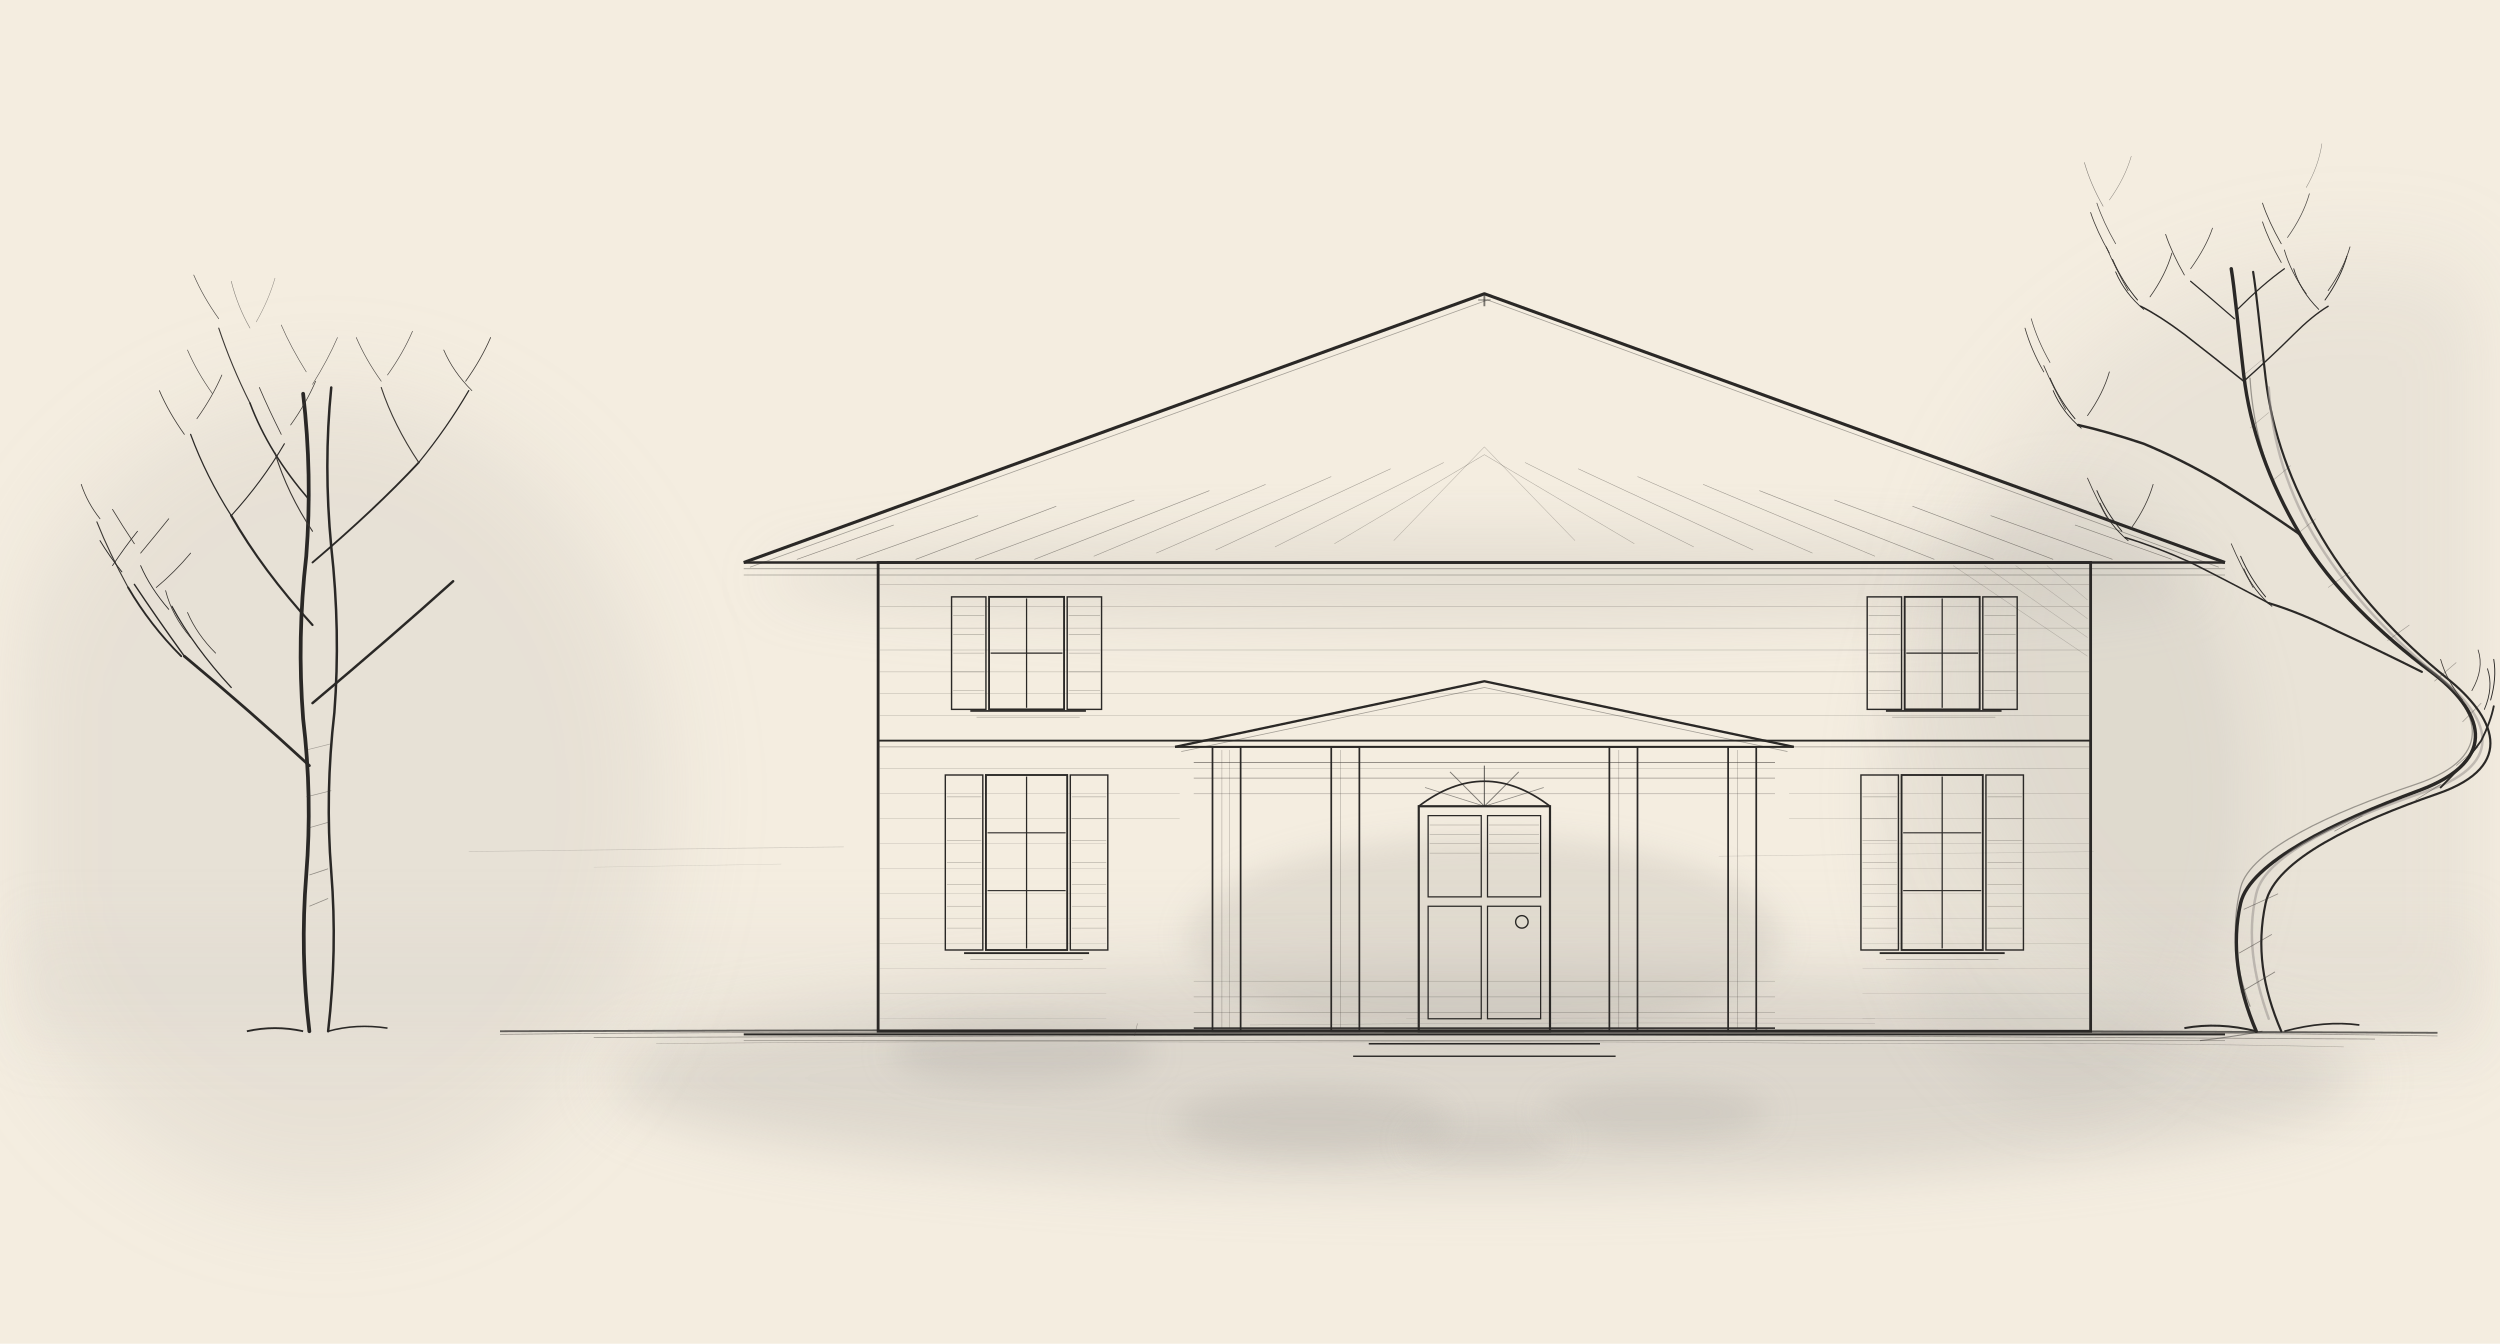
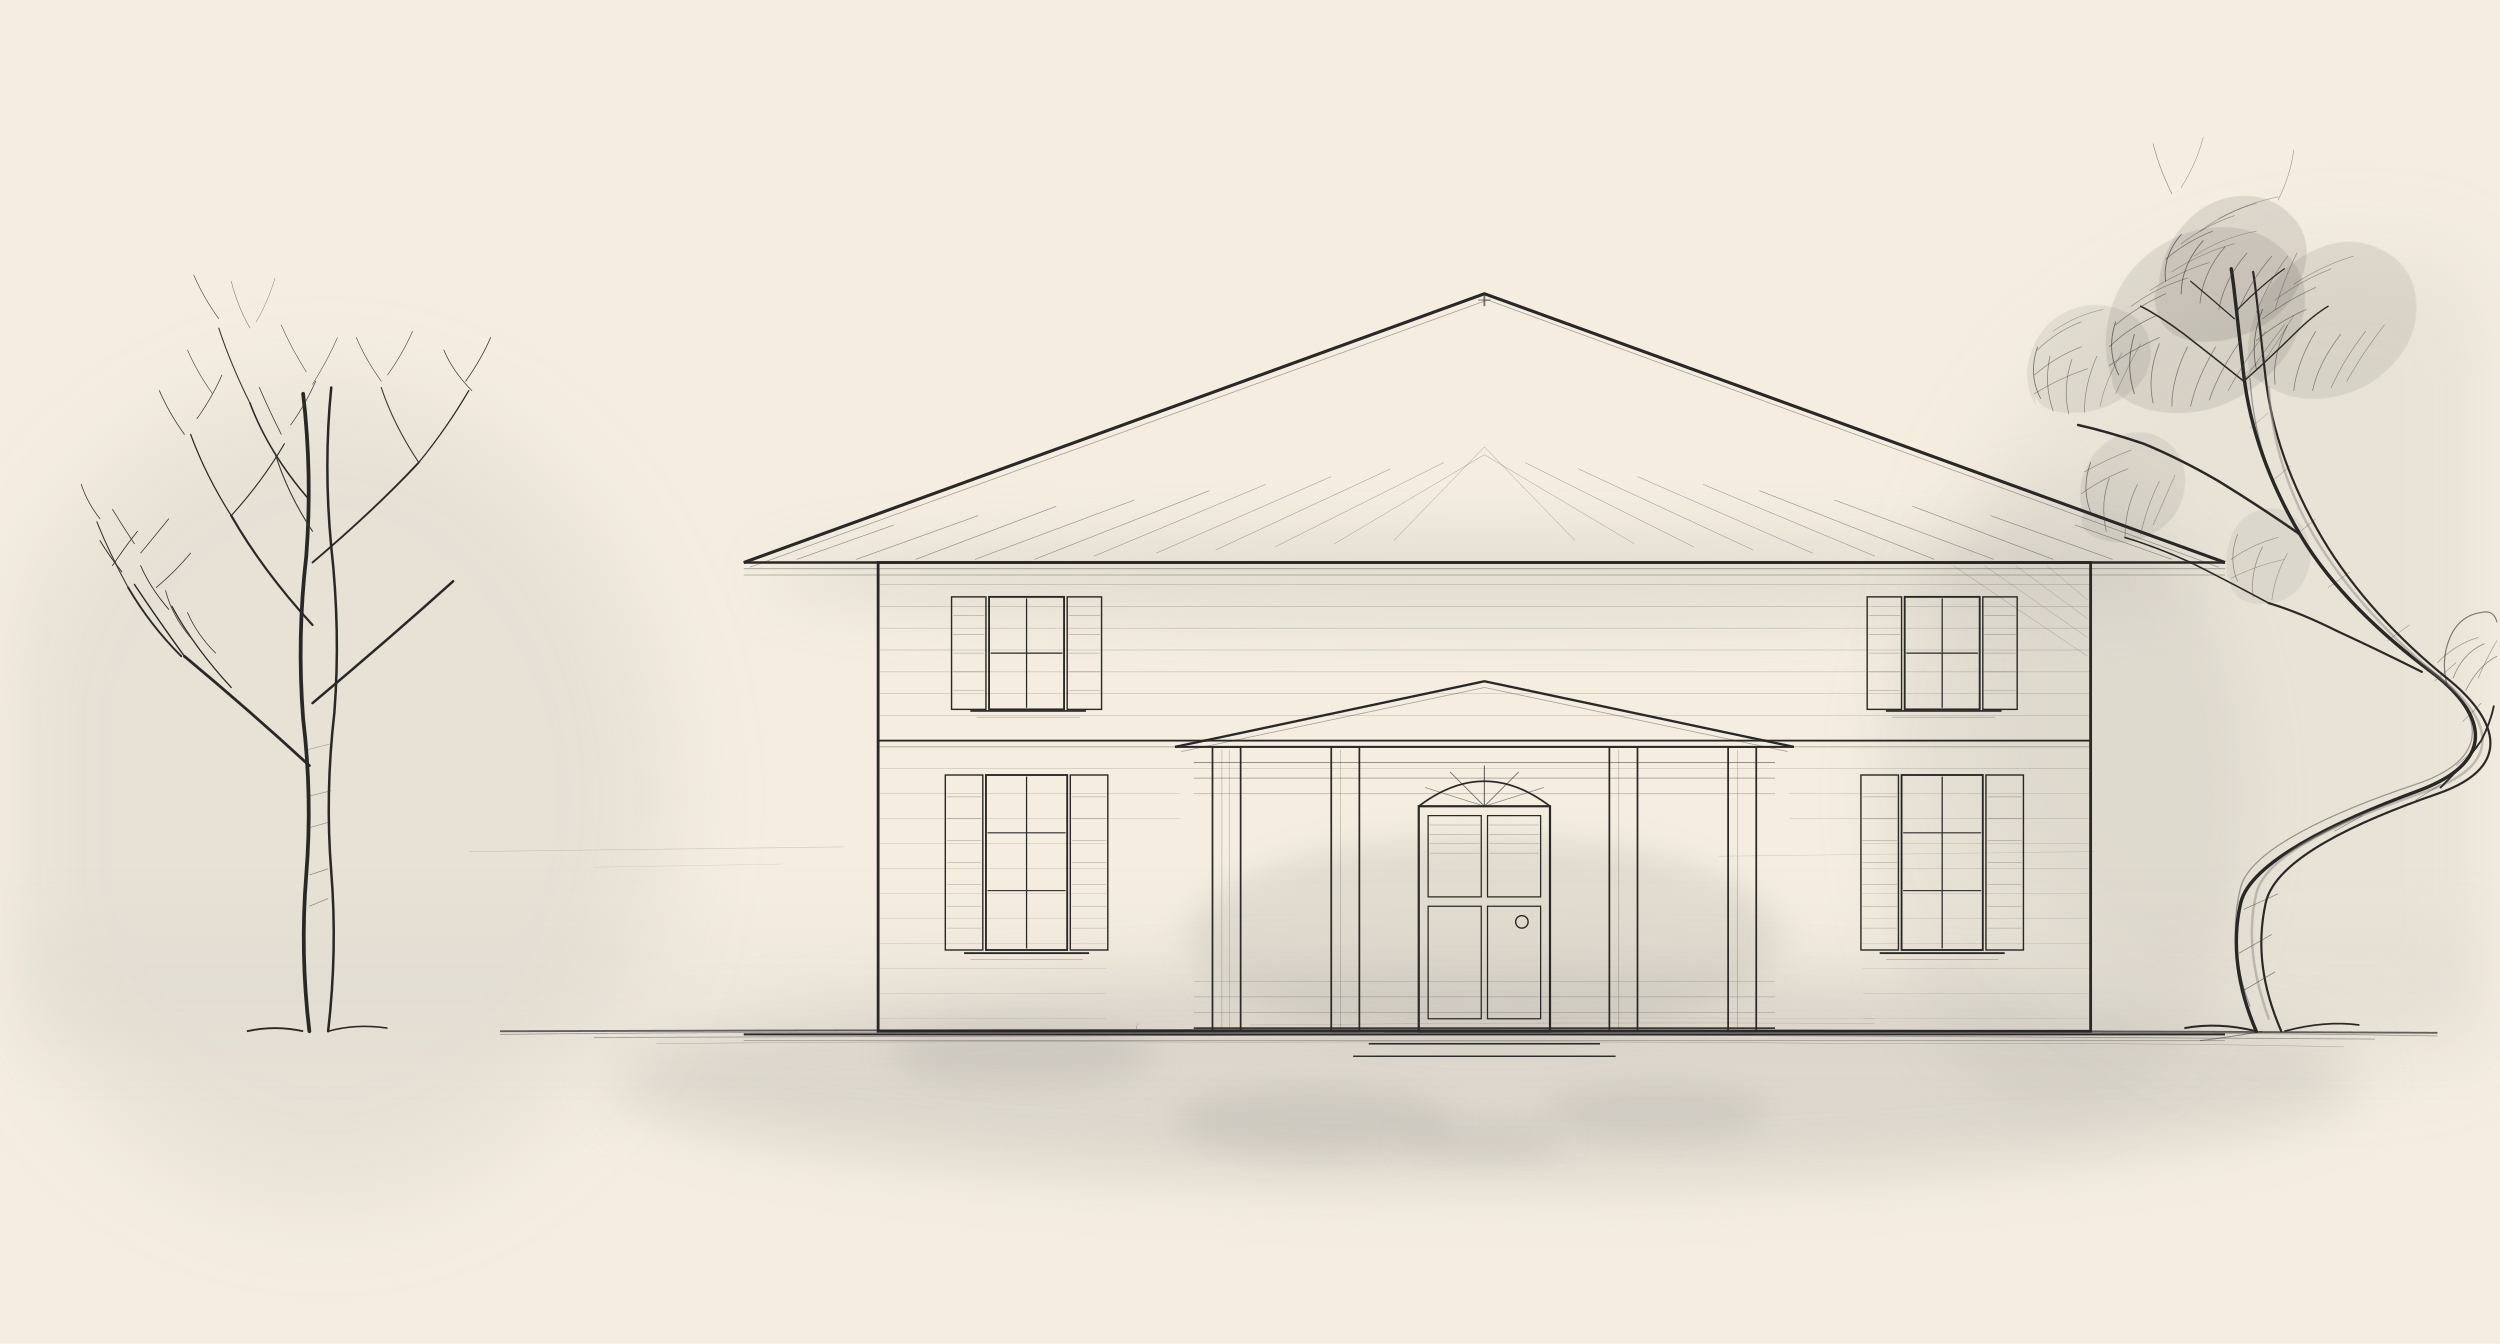
<svg xmlns="http://www.w3.org/2000/svg" viewBox="0 0 1600 860" preserveAspectRatio="xMidYMid slice">
  <defs>
    <filter id="w10" x="-40%" y="-40%" width="180%" height="180%">
      <feGaussianBlur stdDeviation="10" />
    </filter>
    <filter id="w18" x="-50%" y="-50%" width="200%" height="200%">
      <feGaussianBlur stdDeviation="18" />
    </filter>
    <filter id="w30" x="-60%" y="-60%" width="220%" height="220%">
      <feGaussianBlur stdDeviation="30" />
    </filter>
  </defs>
  <rect width="1600" height="860" fill="#F4EDE0" />
  <ellipse cx="950" cy="690" rx="560" ry="68" fill="#B8B4AE" opacity="0.38" filter="url(#w18)" />
  <ellipse cx="840" cy="718" rx="88" ry="22" fill="#ACA8A2" opacity="0.30" filter="url(#w10)" />
  <ellipse cx="1060" cy="712" rx="72" ry="18" fill="#ACA8A2" opacity="0.26" filter="url(#w10)" />
  <ellipse cx="950" cy="730" rx="50" ry="14" fill="#A8A4A0" opacity="0.22" filter="url(#w10)" />
  <ellipse cx="950" cy="370" rx="460" ry="30" fill="#ACA8A2" opacity="0.22" filter="url(#w18)" />
  <ellipse cx="1320" cy="510" rx="120" ry="200" fill="#A8A4A0" opacity="0.16" filter="url(#w18)" />
  <ellipse cx="950" cy="600" rx="190" ry="65" fill="#9A9690" opacity="0.20" filter="url(#w10)" />
  <ellipse cx="208" cy="510" rx="220" ry="260" fill="#AEAAA6" opacity="0.18" filter="url(#w30)" />
  <ellipse cx="1505" cy="420" rx="260" ry="255" fill="#AEAAA6" opacity="0.16" filter="url(#w30)" />
  <ellipse cx="654" cy="674" rx="84" ry="20" fill="#A8A4A0" opacity="0.28" filter="url(#w10)" />
  <rect x="0" y="590" width="1600" height="80" fill="#C4C0BA" opacity="0.10" filter="url(#w18)" />
  <line x1="300" y1="545" x2="540" y2="542" stroke="#8A8680" stroke-width="0.4" opacity="0.35" />
  <line x1="1100" y1="548" x2="1340" y2="545" stroke="#8A8680" stroke-width="0.4" opacity="0.30" />
  <line x1="380" y1="555" x2="500" y2="553" stroke="#8A8680" stroke-width="0.3" opacity="0.28" />
  <path d="M320,660 Q950,658 1560,661" stroke="#2A2826" stroke-width="1.2" fill="none" opacity="0.7" />
  <path d="M380,664 Q700,663 950,662 Q1200,663 1520,665" stroke="#3A3632" stroke-width="0.5" fill="none" opacity="0.45" />
  <path d="M476,360 L950,188 L1424,360" stroke="#2A2826" stroke-width="2.0" fill="none" stroke-linejoin="round" />
  <path d="M480,363 L952,192 L1420,363" stroke="#2A2826" stroke-width="0.5" fill="none" stroke-linejoin="round" opacity="0.4" />
  <line x1="476" y1="360" x2="1424" y2="360" stroke="#2A2826" stroke-width="1.6" />
  <line x1="476" y1="364" x2="1424" y2="364" stroke="#2A2826" stroke-width="0.5" opacity="0.45" />
  <line x1="476" y1="368" x2="1424" y2="368" stroke="#3A3632" stroke-width="0.4" opacity="0.50" />
  <line x1="510" y1="358" x2="572" y2="336" stroke="#3A3632" stroke-width="0.4" opacity="0.55" />
  <line x1="548" y1="358" x2="626" y2="330" stroke="#3A3632" stroke-width="0.4" opacity="0.55" />
  <line x1="586" y1="358" x2="676" y2="324" stroke="#3A3632" stroke-width="0.4" opacity="0.55" />
  <line x1="624" y1="358" x2="726" y2="320" stroke="#3A3632" stroke-width="0.4" opacity="0.50" />
  <line x1="662" y1="358" x2="774" y2="314" stroke="#3A3632" stroke-width="0.4" opacity="0.50" />
  <line x1="700" y1="356" x2="810" y2="310" stroke="#3A3632" stroke-width="0.35" opacity="0.48" />
  <line x1="740" y1="354" x2="852" y2="305" stroke="#3A3632" stroke-width="0.35" opacity="0.45" />
  <line x1="778" y1="352" x2="890" y2="300" stroke="#3A3632" stroke-width="0.35" opacity="0.45" />
  <line x1="816" y1="350" x2="924" y2="296" stroke="#3A3632" stroke-width="0.35" opacity="0.40" />
  <line x1="854" y1="348" x2="950" y2="291" stroke="#3A3632" stroke-width="0.3" opacity="0.40" />
  <line x1="892" y1="346" x2="950" y2="286" stroke="#3A3632" stroke-width="0.3" opacity="0.35" />
  <line x1="1390" y1="358" x2="1328" y2="336" stroke="#3A3632" stroke-width="0.4" opacity="0.55" />
  <line x1="1352" y1="358" x2="1274" y2="330" stroke="#3A3632" stroke-width="0.4" opacity="0.55" />
  <line x1="1314" y1="358" x2="1224" y2="324" stroke="#3A3632" stroke-width="0.4" opacity="0.55" />
  <line x1="1276" y1="358" x2="1174" y2="320" stroke="#3A3632" stroke-width="0.4" opacity="0.50" />
  <line x1="1238" y1="358" x2="1126" y2="314" stroke="#3A3632" stroke-width="0.4" opacity="0.50" />
  <line x1="1200" y1="356" x2="1090" y2="310" stroke="#3A3632" stroke-width="0.35" opacity="0.48" />
  <line x1="1160" y1="354" x2="1048" y2="305" stroke="#3A3632" stroke-width="0.35" opacity="0.45" />
  <line x1="1122" y1="352" x2="1010" y2="300" stroke="#3A3632" stroke-width="0.35" opacity="0.45" />
  <line x1="1084" y1="350" x2="976" y2="296" stroke="#3A3632" stroke-width="0.35" opacity="0.40" />
  <line x1="1046" y1="348" x2="950" y2="291" stroke="#3A3632" stroke-width="0.3" opacity="0.40" />
  <line x1="1008" y1="346" x2="950" y2="286" stroke="#3A3632" stroke-width="0.3" opacity="0.35" />
  <line x1="950" y1="188" x2="950" y2="196" stroke="#2A2826" stroke-width="1.2" opacity="0.6" />
  <line x1="946" y1="192" x2="954" y2="192" stroke="#2A2826" stroke-width="0.8" opacity="0.5" />
  <rect x="562" y="360" width="776" height="300" stroke="#2A2826" stroke-width="1.8" fill="none" />
  <path d="M562,360 L562,660" stroke="#2A2826" stroke-width="0.5" opacity="0.4" />
  <path d="M1338,360 L1338,660" stroke="#2A2826" stroke-width="0.5" opacity="0.4" />
  <line x1="563" y1="374" x2="1337" y2="374" stroke="#4A4642" stroke-width="0.3" opacity="0.40" />
  <line x1="563" y1="388" x2="1337" y2="388" stroke="#4A4642" stroke-width="0.3" opacity="0.40" />
  <line x1="563" y1="402" x2="1337" y2="402" stroke="#4A4642" stroke-width="0.3" opacity="0.38" />
  <line x1="563" y1="416" x2="1337" y2="416" stroke="#4A4642" stroke-width="0.3" opacity="0.38" />
  <line x1="563" y1="430" x2="1337" y2="430" stroke="#4A4642" stroke-width="0.3" opacity="0.38" />
  <line x1="563" y1="444" x2="1337" y2="444" stroke="#4A4642" stroke-width="0.3" opacity="0.35" />
  <line x1="563" y1="458" x2="1337" y2="458" stroke="#4A4642" stroke-width="0.3" opacity="0.35" />
  <line x1="562" y1="474" x2="1338" y2="474" stroke="#2A2826" stroke-width="1.2" />
  <line x1="562" y1="478" x2="1338" y2="478" stroke="#3A3632" stroke-width="0.5" opacity="0.45" />
  <line x1="563" y1="492" x2="1337" y2="492" stroke="#4A4642" stroke-width="0.3" opacity="0.35" />
  <line x1="563" y1="508" x2="755" y2="508" stroke="#4A4642" stroke-width="0.3" opacity="0.32" />
  <line x1="1145" y1="508" x2="1337" y2="508" stroke="#4A4642" stroke-width="0.3" opacity="0.32" />
  <line x1="563" y1="524" x2="755" y2="524" stroke="#4A4642" stroke-width="0.3" opacity="0.30" />
  <line x1="1145" y1="524" x2="1337" y2="524" stroke="#4A4642" stroke-width="0.3" opacity="0.30" />
  <line x1="563" y1="540" x2="708" y2="540" stroke="#4A4642" stroke-width="0.3" opacity="0.28" />
  <line x1="1192" y1="540" x2="1337" y2="540" stroke="#4A4642" stroke-width="0.3" opacity="0.28" />
  <line x1="563" y1="556" x2="708" y2="556" stroke="#4A4642" stroke-width="0.3" opacity="0.28" />
  <line x1="1192" y1="556" x2="1337" y2="556" stroke="#4A4642" stroke-width="0.3" opacity="0.28" />
  <line x1="563" y1="572" x2="708" y2="572" stroke="#4A4642" stroke-width="0.3" opacity="0.26" />
  <line x1="1192" y1="572" x2="1337" y2="572" stroke="#4A4642" stroke-width="0.3" opacity="0.26" />
  <line x1="563" y1="588" x2="708" y2="588" stroke="#4A4642" stroke-width="0.3" opacity="0.25" />
  <line x1="1192" y1="588" x2="1337" y2="588" stroke="#4A4642" stroke-width="0.3" opacity="0.25" />
  <line x1="563" y1="604" x2="708" y2="604" stroke="#4A4642" stroke-width="0.3" opacity="0.24" />
  <line x1="1192" y1="604" x2="1337" y2="604" stroke="#4A4642" stroke-width="0.3" opacity="0.24" />
  <line x1="563" y1="620" x2="708" y2="620" stroke="#4A4642" stroke-width="0.3" opacity="0.22" />
  <line x1="1192" y1="620" x2="1337" y2="620" stroke="#4A4642" stroke-width="0.3" opacity="0.22" />
  <line x1="563" y1="636" x2="708" y2="636" stroke="#4A4642" stroke-width="0.3" opacity="0.20" />
  <line x1="1192" y1="636" x2="1337" y2="636" stroke="#4A4642" stroke-width="0.3" opacity="0.20" />
  <line x1="563" y1="652" x2="708" y2="652" stroke="#4A4642" stroke-width="0.3" opacity="0.18" />
  <line x1="1192" y1="652" x2="1337" y2="652" stroke="#4A4642" stroke-width="0.3" opacity="0.18" />
  <line x1="1250" y1="362" x2="1336" y2="420" stroke="#4A4642" stroke-width="0.35" opacity="0.30" />
  <line x1="1270" y1="362" x2="1336" y2="408" stroke="#4A4642" stroke-width="0.35" opacity="0.28" />
  <line x1="1290" y1="362" x2="1336" y2="396" stroke="#4A4642" stroke-width="0.35" opacity="0.28" />
  <line x1="1310" y1="362" x2="1336" y2="384" stroke="#4A4642" stroke-width="0.35" opacity="0.25" />
  <rect x="633" y="382" width="48" height="72" stroke="#2A2826" stroke-width="1.2" fill="none" />
  <line x1="657" y1="383" x2="657" y2="453" stroke="#2A2826" stroke-width="0.8" />
  <line x1="634" y1="418" x2="680" y2="418" stroke="#2A2826" stroke-width="0.8" />
  <line x1="621" y1="455" x2="695" y2="455" stroke="#2A2826" stroke-width="1.1" />
  <line x1="625" y1="459" x2="691" y2="459" stroke="#3A3632" stroke-width="0.4" opacity="0.40" />
  <rect x="609" y="382" width="22" height="72" stroke="#2A2826" stroke-width="0.9" fill="none" />
  <line x1="610" y1="394" x2="630" y2="394" stroke="#3A3632" stroke-width="0.35" opacity="0.45" />
  <line x1="610" y1="406" x2="630" y2="406" stroke="#3A3632" stroke-width="0.35" opacity="0.45" />
  <line x1="610" y1="418" x2="630" y2="418" stroke="#3A3632" stroke-width="0.35" opacity="0.40" />
  <line x1="610" y1="430" x2="630" y2="430" stroke="#3A3632" stroke-width="0.35" opacity="0.40" />
  <line x1="610" y1="442" x2="630" y2="442" stroke="#3A3632" stroke-width="0.35" opacity="0.38" />
  <rect x="683" y="382" width="22" height="72" stroke="#2A2826" stroke-width="0.9" fill="none" />
  <line x1="684" y1="394" x2="704" y2="394" stroke="#3A3632" stroke-width="0.35" opacity="0.45" />
  <line x1="684" y1="406" x2="704" y2="406" stroke="#3A3632" stroke-width="0.35" opacity="0.45" />
  <line x1="684" y1="418" x2="704" y2="418" stroke="#3A3632" stroke-width="0.35" opacity="0.40" />
  <line x1="684" y1="430" x2="704" y2="430" stroke="#3A3632" stroke-width="0.35" opacity="0.40" />
  <line x1="684" y1="442" x2="704" y2="442" stroke="#3A3632" stroke-width="0.35" opacity="0.38" />
  <rect x="1219" y="382" width="48" height="72" stroke="#2A2826" stroke-width="1.2" fill="none" />
  <line x1="1243" y1="383" x2="1243" y2="453" stroke="#2A2826" stroke-width="0.8" />
  <line x1="1220" y1="418" x2="1266" y2="418" stroke="#2A2826" stroke-width="0.8" />
  <line x1="1207" y1="455" x2="1281" y2="455" stroke="#2A2826" stroke-width="1.1" />
  <line x1="1211" y1="459" x2="1277" y2="459" stroke="#3A3632" stroke-width="0.4" opacity="0.40" />
  <rect x="1195" y="382" width="22" height="72" stroke="#2A2826" stroke-width="0.9" fill="none" />
  <line x1="1196" y1="394" x2="1216" y2="394" stroke="#3A3632" stroke-width="0.35" opacity="0.45" />
  <line x1="1196" y1="406" x2="1216" y2="406" stroke="#3A3632" stroke-width="0.35" opacity="0.45" />
  <line x1="1196" y1="418" x2="1216" y2="418" stroke="#3A3632" stroke-width="0.35" opacity="0.40" />
  <line x1="1196" y1="430" x2="1216" y2="430" stroke="#3A3632" stroke-width="0.35" opacity="0.40" />
  <line x1="1196" y1="442" x2="1216" y2="442" stroke="#3A3632" stroke-width="0.35" opacity="0.38" />
  <rect x="1269" y="382" width="22" height="72" stroke="#2A2826" stroke-width="0.9" fill="none" />
  <line x1="1270" y1="394" x2="1290" y2="394" stroke="#3A3632" stroke-width="0.35" opacity="0.45" />
  <line x1="1270" y1="406" x2="1290" y2="406" stroke="#3A3632" stroke-width="0.35" opacity="0.45" />
  <line x1="1270" y1="418" x2="1290" y2="418" stroke="#3A3632" stroke-width="0.35" opacity="0.40" />
  <line x1="1270" y1="430" x2="1290" y2="430" stroke="#3A3632" stroke-width="0.35" opacity="0.40" />
  <line x1="1270" y1="442" x2="1290" y2="442" stroke="#3A3632" stroke-width="0.35" opacity="0.38" />
  <rect x="631" y="496" width="52" height="112" stroke="#2A2826" stroke-width="1.2" fill="none" />
  <line x1="657" y1="497" x2="657" y2="607" stroke="#2A2826" stroke-width="0.8" />
  <line x1="632" y1="533" x2="682" y2="533" stroke="#2A2826" stroke-width="0.7" />
  <line x1="632" y1="570" x2="682" y2="570" stroke="#2A2826" stroke-width="0.7" />
  <line x1="617" y1="610" x2="697" y2="610" stroke="#2A2826" stroke-width="1.2" />
  <line x1="621" y1="614" x2="693" y2="614" stroke="#3A3632" stroke-width="0.4" opacity="0.40" />
  <rect x="605" y="496" width="24" height="112" stroke="#2A2826" stroke-width="0.9" fill="none" />
  <line x1="606" y1="510" x2="628" y2="510" stroke="#3A3632" stroke-width="0.35" opacity="0.45" />
  <line x1="606" y1="524" x2="628" y2="524" stroke="#3A3632" stroke-width="0.35" opacity="0.45" />
  <line x1="606" y1="538" x2="628" y2="538" stroke="#3A3632" stroke-width="0.35" opacity="0.40" />
  <line x1="606" y1="552" x2="628" y2="552" stroke="#3A3632" stroke-width="0.35" opacity="0.40" />
  <line x1="606" y1="566" x2="628" y2="566" stroke="#3A3632" stroke-width="0.35" opacity="0.38" />
  <line x1="606" y1="580" x2="628" y2="580" stroke="#3A3632" stroke-width="0.35" opacity="0.36" />
  <line x1="606" y1="594" x2="628" y2="594" stroke="#3A3632" stroke-width="0.35" opacity="0.34" />
  <rect x="685" y="496" width="24" height="112" stroke="#2A2826" stroke-width="0.9" fill="none" />
  <line x1="686" y1="510" x2="708" y2="510" stroke="#3A3632" stroke-width="0.35" opacity="0.45" />
  <line x1="686" y1="524" x2="708" y2="524" stroke="#3A3632" stroke-width="0.35" opacity="0.45" />
  <line x1="686" y1="538" x2="708" y2="538" stroke="#3A3632" stroke-width="0.35" opacity="0.40" />
  <line x1="686" y1="552" x2="708" y2="552" stroke="#3A3632" stroke-width="0.35" opacity="0.40" />
  <line x1="686" y1="566" x2="708" y2="566" stroke="#3A3632" stroke-width="0.35" opacity="0.38" />
  <line x1="686" y1="580" x2="708" y2="580" stroke="#3A3632" stroke-width="0.35" opacity="0.36" />
  <line x1="686" y1="594" x2="708" y2="594" stroke="#3A3632" stroke-width="0.35" opacity="0.34" />
  <rect x="1217" y="496" width="52" height="112" stroke="#2A2826" stroke-width="1.2" fill="none" />
  <line x1="1243" y1="497" x2="1243" y2="607" stroke="#2A2826" stroke-width="0.8" />
  <line x1="1218" y1="533" x2="1268" y2="533" stroke="#2A2826" stroke-width="0.7" />
  <line x1="1218" y1="570" x2="1268" y2="570" stroke="#2A2826" stroke-width="0.7" />
  <line x1="1203" y1="610" x2="1283" y2="610" stroke="#2A2826" stroke-width="1.2" />
  <line x1="1207" y1="614" x2="1279" y2="614" stroke="#3A3632" stroke-width="0.4" opacity="0.40" />
  <rect x="1191" y="496" width="24" height="112" stroke="#2A2826" stroke-width="0.9" fill="none" />
  <line x1="1192" y1="510" x2="1214" y2="510" stroke="#3A3632" stroke-width="0.35" opacity="0.45" />
  <line x1="1192" y1="524" x2="1214" y2="524" stroke="#3A3632" stroke-width="0.35" opacity="0.45" />
  <line x1="1192" y1="538" x2="1214" y2="538" stroke="#3A3632" stroke-width="0.35" opacity="0.40" />
  <line x1="1192" y1="552" x2="1214" y2="552" stroke="#3A3632" stroke-width="0.35" opacity="0.40" />
  <line x1="1192" y1="566" x2="1214" y2="566" stroke="#3A3632" stroke-width="0.35" opacity="0.38" />
  <line x1="1192" y1="580" x2="1214" y2="580" stroke="#3A3632" stroke-width="0.35" opacity="0.36" />
  <line x1="1192" y1="594" x2="1214" y2="594" stroke="#3A3632" stroke-width="0.35" opacity="0.34" />
  <rect x="1271" y="496" width="24" height="112" stroke="#2A2826" stroke-width="0.9" fill="none" />
  <line x1="1272" y1="510" x2="1294" y2="510" stroke="#3A3632" stroke-width="0.35" opacity="0.45" />
  <line x1="1272" y1="524" x2="1294" y2="524" stroke="#3A3632" stroke-width="0.35" opacity="0.45" />
  <line x1="1272" y1="538" x2="1294" y2="538" stroke="#3A3632" stroke-width="0.35" opacity="0.40" />
  <line x1="1272" y1="552" x2="1294" y2="552" stroke="#3A3632" stroke-width="0.35" opacity="0.40" />
  <line x1="1272" y1="566" x2="1294" y2="566" stroke="#3A3632" stroke-width="0.35" opacity="0.38" />
  <line x1="1272" y1="580" x2="1294" y2="580" stroke="#3A3632" stroke-width="0.35" opacity="0.36" />
  <line x1="1272" y1="594" x2="1294" y2="594" stroke="#3A3632" stroke-width="0.35" opacity="0.34" />
  <path d="M752,478 L950,436 L1148,478" stroke="#2A2826" stroke-width="1.5" fill="none" stroke-linejoin="round" />
  <path d="M756,481 L950,440 L1144,481" stroke="#2A2826" stroke-width="0.5" fill="none" stroke-linejoin="round" opacity="0.4" />
  <line x1="752" y1="478" x2="1148" y2="478" stroke="#2A2826" stroke-width="1.3" />
  <line x1="764" y1="488" x2="1136" y2="488" stroke="#3A3632" stroke-width="0.6" opacity="0.55" />
  <line x1="764" y1="498" x2="1136" y2="498" stroke="#3A3632" stroke-width="0.5" opacity="0.45" />
  <line x1="764" y1="508" x2="1136" y2="508" stroke="#3A3632" stroke-width="0.4" opacity="0.38" />
  <rect x="776" y="478" width="18" height="182" stroke="#2A2826" stroke-width="1.1" fill="none" />
  <line x1="782" y1="480" x2="782" y2="658" stroke="#3A3632" stroke-width="0.4" opacity="0.35" />
  <line x1="787" y1="480" x2="787" y2="658" stroke="#3A3632" stroke-width="0.4" opacity="0.30" />
  <rect x="852" y="478" width="18" height="182" stroke="#2A2826" stroke-width="1.1" fill="none" />
  <line x1="858" y1="480" x2="858" y2="658" stroke="#3A3632" stroke-width="0.4" opacity="0.35" />
  <rect x="1030" y="478" width="18" height="182" stroke="#2A2826" stroke-width="1.1" fill="none" />
  <line x1="1036" y1="480" x2="1036" y2="658" stroke="#3A3632" stroke-width="0.4" opacity="0.35" />
  <rect x="1106" y="478" width="18" height="182" stroke="#2A2826" stroke-width="1.1" fill="none" />
  <line x1="1112" y1="480" x2="1112" y2="658" stroke="#3A3632" stroke-width="0.4" opacity="0.35" />
  <line x1="764" y1="658" x2="1136" y2="658" stroke="#2A2826" stroke-width="1.0" />
  <line x1="764" y1="648" x2="1136" y2="648" stroke="#3A3632" stroke-width="0.4" opacity="0.35" />
  <line x1="764" y1="638" x2="1136" y2="638" stroke="#3A3632" stroke-width="0.4" opacity="0.32" />
  <line x1="764" y1="628" x2="1136" y2="628" stroke="#3A3632" stroke-width="0.35" opacity="0.28" />
  <rect x="908" y="516" width="84" height="144" stroke="#2A2826" stroke-width="1.4" fill="none" />
  <rect x="914" y="522" width="34" height="52" stroke="#2A2826" stroke-width="0.8" fill="none" />
  <rect x="952" y="522" width="34" height="52" stroke="#2A2826" stroke-width="0.8" fill="none" />
  <rect x="914" y="580" width="34" height="72" stroke="#2A2826" stroke-width="0.8" fill="none" />
  <rect x="952" y="580" width="34" height="72" stroke="#2A2826" stroke-width="0.8" fill="none" />
  <line x1="915" y1="528" x2="947" y2="528" stroke="#4A4642" stroke-width="0.3" opacity="0.50" />
  <line x1="915" y1="534" x2="947" y2="534" stroke="#4A4642" stroke-width="0.3" opacity="0.50" />
  <line x1="915" y1="540" x2="947" y2="540" stroke="#4A4642" stroke-width="0.3" opacity="0.45" />
  <line x1="915" y1="546" x2="947" y2="546" stroke="#4A4642" stroke-width="0.3" opacity="0.45" />
  <line x1="953" y1="528" x2="985" y2="528" stroke="#4A4642" stroke-width="0.3" opacity="0.50" />
  <line x1="953" y1="534" x2="985" y2="534" stroke="#4A4642" stroke-width="0.3" opacity="0.50" />
  <line x1="953" y1="540" x2="985" y2="540" stroke="#4A4642" stroke-width="0.3" opacity="0.45" />
  <line x1="953" y1="546" x2="985" y2="546" stroke="#4A4642" stroke-width="0.3" opacity="0.45" />
  <path d="M908,516 Q950,484 992,516" stroke="#2A2826" stroke-width="1.1" fill="none" />
  <line x1="950" y1="516" x2="950" y2="490" stroke="#2A2826" stroke-width="0.7" opacity="0.7" />
  <line x1="950" y1="516" x2="928" y2="494" stroke="#2A2826" stroke-width="0.6" opacity="0.6" />
  <line x1="950" y1="516" x2="972" y2="494" stroke="#2A2826" stroke-width="0.6" opacity="0.6" />
  <line x1="950" y1="516" x2="912" y2="504" stroke="#2A2826" stroke-width="0.5" opacity="0.5" />
  <line x1="950" y1="516" x2="988" y2="504" stroke="#2A2826" stroke-width="0.5" opacity="0.5" />
  <circle cx="974" cy="590" r="4" stroke="#2A2826" stroke-width="0.9" fill="none" />
  <line x1="886" y1="660" x2="1014" y2="660" stroke="#2A2826" stroke-width="1.2" />
  <line x1="876" y1="668" x2="1024" y2="668" stroke="#2A2826" stroke-width="1.0" />
  <line x1="866" y1="676" x2="1034" y2="676" stroke="#2A2826" stroke-width="0.9" />
  <line x1="476" y1="662" x2="1424" y2="662" stroke="#2A2826" stroke-width="1.3" />
  <line x1="476" y1="666" x2="1424" y2="666" stroke="#3A3632" stroke-width="0.5" opacity="0.40" />
  <path d="M198,660 Q192,610 196,560 Q200,510 194,460 Q190,408 196,356 Q200,304 194,252" stroke="#2A2826" stroke-width="2.4" fill="none" stroke-linecap="round" />
  <path d="M210,660 Q216,608 212,558 Q208,508 214,456 Q218,404 212,350 Q207,298 212,248" stroke="#2A2826" stroke-width="1.6" fill="none" stroke-linecap="round" />
  <line x1="198" y1="580" x2="210" y2="575" stroke="#3A3632" stroke-width="0.5" opacity="0.5" />
  <line x1="198" y1="560" x2="210" y2="556" stroke="#3A3632" stroke-width="0.5" opacity="0.5" />
  <line x1="197" y1="530" x2="211" y2="526" stroke="#3A3632" stroke-width="0.45" opacity="0.45" />
  <line x1="196" y1="510" x2="212" y2="506" stroke="#3A3632" stroke-width="0.45" opacity="0.45" />
  <line x1="196" y1="480" x2="212" y2="476" stroke="#3A3632" stroke-width="0.4" opacity="0.40" />
  <path d="M194,660 Q176,656 158,660" stroke="#2A2826" stroke-width="1.2" fill="none" />
  <path d="M210,660 Q228,655 248,658" stroke="#2A2826" stroke-width="1.0" fill="none" />
  <path d="M198,490 Q160,455 118,420" stroke="#2A2826" stroke-width="1.8" fill="none" stroke-linecap="round" />
  <path d="M116,420 Q96,400 82,376" stroke="#2A2826" stroke-width="1.2" fill="none" stroke-linecap="round" />
  <path d="M200,450 Q250,408 290,372" stroke="#2A2826" stroke-width="1.6" fill="none" stroke-linecap="round" />
  <path d="M200,400 Q168,365 148,330" stroke="#2A2826" stroke-width="1.4" fill="none" stroke-linecap="round" />
  <path d="M200,360 Q240,326 268,296" stroke="#2A2826" stroke-width="1.2" fill="none" stroke-linecap="round" />
  <path d="M198,320 Q172,290 160,258" stroke="#2A2826" stroke-width="1.0" fill="none" stroke-linecap="round" />
  <path d="M118,420 Q100,395 86,374" stroke="#2A2826" stroke-width="0.9" fill="none" stroke-linecap="round" />
  <path d="M148,440 Q124,414 110,388" stroke="#2A2826" stroke-width="0.8" fill="none" stroke-linecap="round" />
  <path d="M82,376 Q70,354 62,334" stroke="#3A3632" stroke-width="0.7" fill="none" stroke-linecap="round" />
  <path d="M148,330 Q132,305 122,278" stroke="#2A2826" stroke-width="0.8" fill="none" stroke-linecap="round" />
  <path d="M148,330 Q168,308 182,284" stroke="#2A2826" stroke-width="0.7" fill="none" stroke-linecap="round" />
  <path d="M268,296 Q286,274 300,250" stroke="#2A2826" stroke-width="0.8" fill="none" stroke-linecap="round" />
  <path d="M268,296 Q252,272 244,248" stroke="#3A3632" stroke-width="0.7" fill="none" stroke-linecap="round" />
  <path d="M160,258 Q148,234 140,210" stroke="#3A3632" stroke-width="0.7" fill="none" stroke-linecap="round" />
  <path d="M200,340 Q184,316 176,290" stroke="#3A3632" stroke-width="0.7" fill="none" stroke-linecap="round" />
  <path d="M78,366 Q70,356 64,346" stroke="#2A2826" stroke-width="0.6" fill="none" stroke-linecap="round" />
  <path d="M72,362 Q80,350 88,340" stroke="#2A2826" stroke-width="0.5" fill="none" stroke-linecap="round" />
  <path d="M86,348 Q78,336 72,326" stroke="#3A3632" stroke-width="0.5" fill="none" stroke-linecap="round" />
  <path d="M90,354 Q100,342 108,332" stroke="#3A3632" stroke-width="0.5" fill="none" stroke-linecap="round" />
  <path d="M64,332 Q56,322 52,310" stroke="#3A3632" stroke-width="0.5" fill="none" stroke-linecap="round" />
  <path d="M108,390 Q96,376 90,362" stroke="#2A2826" stroke-width="0.55" fill="none" stroke-linecap="round" />
  <path d="M100,376 Q112,366 122,354" stroke="#3A3632" stroke-width="0.5" fill="none" stroke-linecap="round" />
  <path d="M122,408 Q110,394 106,378" stroke="#3A3632" stroke-width="0.5" fill="none" stroke-linecap="round" />
  <path d="M138,418 Q126,406 120,392" stroke="#3A3632" stroke-width="0.5" fill="none" stroke-linecap="round" />
  <path d="M118,278 Q108,264 102,250" stroke="#3A3632" stroke-width="0.5" fill="none" stroke-linecap="round" />
  <path d="M126,268 Q136,254 142,240" stroke="#3A3632" stroke-width="0.45" fill="none" stroke-linecap="round" />
  <path d="M136,252 Q126,238 120,224" stroke="#4A4642" stroke-width="0.4" fill="none" stroke-linecap="round" />
  <path d="M180,278 Q172,262 166,248" stroke="#3A3632" stroke-width="0.5" fill="none" stroke-linecap="round" />
  <path d="M186,272 Q196,258 202,244" stroke="#3A3632" stroke-width="0.45" fill="none" stroke-linecap="round" />
  <path d="M298,244 Q308,230 314,216" stroke="#3A3632" stroke-width="0.5" fill="none" stroke-linecap="round" />
  <path d="M302,250 Q290,238 284,224" stroke="#3A3632" stroke-width="0.45" fill="none" stroke-linecap="round" />
  <path d="M244,244 Q234,230 228,216" stroke="#4A4642" stroke-width="0.4" fill="none" stroke-linecap="round" />
  <path d="M248,240 Q258,226 264,212" stroke="#4A4642" stroke-width="0.4" fill="none" stroke-linecap="round" />
  <path d="M140,204 Q130,190 124,176" stroke="#4A4642" stroke-width="0.4" fill="none" stroke-linecap="round" />
  <path d="M196,238 Q186,222 180,208" stroke="#4A4642" stroke-width="0.35" fill="none" stroke-linecap="round" />
  <path d="M200,246 Q210,230 216,216" stroke="#4A4642" stroke-width="0.35" fill="none" stroke-linecap="round" />
  <path d="M160,210 Q152,196 148,180" stroke="#4A4642" stroke-width="0.35" fill="none" stroke-linecap="round" opacity="0.7" />
  <path d="M164,206 Q172,192 176,178" stroke="#4A4642" stroke-width="0.3" fill="none" stroke-linecap="round" opacity="0.65" />
  <path d="M1444,660 Q1420,654 1398,658" stroke="#2A2826" stroke-width="1.3" fill="none" />
  <path d="M1448,660 Q1426,664 1408,666" stroke="#2A2826" stroke-width="0.7" fill="none" opacity="0.46" />
  <path d="M1462,660 Q1488,653 1510,656" stroke="#2A2826" stroke-width="1.1" fill="none" />
  <path d="M1444,660 C1432,632 1428,604 1434,578 C1440,552 1494,526 1548,506 C1602,486 1588,454 1556,430 C1524,406 1492,376 1472,342 C1452,308 1440,274 1436,240 C1432,206 1430,184 1428,172" stroke="#2A2826" stroke-width="2.2" fill="none" stroke-linecap="round" />
  <path d="M1460,660 C1448,632 1444,606 1450,578 C1456,550 1508,526 1560,508 C1612,490 1596,458 1566,434 C1536,410 1506,378 1486,344 C1466,310 1454,276 1450,242 C1446,208 1444,186 1442,174" stroke="#2A2826" stroke-width="1.4" fill="none" stroke-linecap="round" />
  <path d="M1452,652 C1442,624 1438,598 1444,572 C1450,546 1502,524 1554,506 C1606,488 1592,458 1562,434 C1532,410 1504,380 1484,348 C1464,316 1454,282 1452,248" stroke="#9A9490" stroke-width="1.6" fill="none" stroke-linecap="round" opacity="0.55" />
  <path d="M1440,644 C1430,618 1428,592 1434,568 C1440,544 1492,520 1546,502 C1600,484 1586,452 1554,428 C1522,404 1492,374 1472,342 C1452,310 1442,276 1440,242" stroke="#2A2826" stroke-width="0.8" fill="none" stroke-linecap="round" opacity="0.42" />
  <line x1="1434" y1="635" x2="1456" y2="622" stroke="#3A3632" stroke-width="0.55" opacity="0.55" />
  <line x1="1433" y1="610" x2="1454" y2="598" stroke="#3A3632" stroke-width="0.50" opacity="0.52" />
  <line x1="1436" y1="582" x2="1458" y2="572" stroke="#3A3632" stroke-width="0.50" opacity="0.50" />
  <line x1="1494" y1="532" x2="1512" y2="522" stroke="#3A3632" stroke-width="0.48" opacity="0.50" />
  <line x1="1546" y1="512" x2="1562" y2="502" stroke="#3A3632" stroke-width="0.46" opacity="0.48" />
  <line x1="1572" y1="490" x2="1586" y2="478" stroke="#3A3632" stroke-width="0.45" opacity="0.46" />
  <line x1="1576" y1="462" x2="1588" y2="450" stroke="#3A3632" stroke-width="0.44" opacity="0.44" />
  <line x1="1558" y1="436" x2="1572" y2="424" stroke="#3A3632" stroke-width="0.42" opacity="0.44" />
  <line x1="1528" y1="410" x2="1542" y2="400" stroke="#3A3632" stroke-width="0.40" opacity="0.42" />
  <line x1="1490" y1="376" x2="1504" y2="366" stroke="#3A3632" stroke-width="0.38" opacity="0.40" />
  <line x1="1470" y1="342" x2="1482" y2="332" stroke="#3A3632" stroke-width="0.36" opacity="0.40" />
  <line x1="1454" y1="308" x2="1466" y2="298" stroke="#3A3632" stroke-width="0.35" opacity="0.38" />
  <line x1="1440" y1="274" x2="1452" y2="264" stroke="#3A3632" stroke-width="0.33" opacity="0.36" />
  <line x1="1436" y1="240" x2="1448" y2="230" stroke="#3A3632" stroke-width="0.32" opacity="0.34" />
  <path d="M1562,504 Q1578,488 1588,474 Q1594,462 1596,452" stroke="#2A2826" stroke-width="1.2" fill="none" stroke-linecap="round" />
  <path d="M1550,430 Q1522,416 1496,404 Q1472,392 1452,386" stroke="#2A2826" stroke-width="1.4" fill="none" stroke-linecap="round" />
  <path d="M1472,342 Q1446,324 1420,308 Q1396,294 1372,284 Q1348,276 1330,272" stroke="#2A2826" stroke-width="1.6" fill="none" stroke-linecap="round" />
  <path d="M1452,386 Q1426,372 1402,360 Q1380,350 1360,344" stroke="#2A2826" stroke-width="1.0" fill="none" stroke-linecap="round" />
  <path d="M1436,244 Q1416,228 1398,214 Q1382,202 1370,196" stroke="#2A2826" stroke-width="1.0" fill="none" stroke-linecap="round" />
  <path d="M1436,244 Q1454,228 1468,214 Q1480,202 1490,196" stroke="#2A2826" stroke-width="0.9" fill="none" stroke-linecap="round" />
  <path d="M1430,204 Q1414,190 1402,180" stroke="#2A2826" stroke-width="0.8" fill="none" stroke-linecap="round" />
  <path d="M1432,198 Q1448,182 1462,172" stroke="#2A2826" stroke-width="0.8" fill="none" stroke-linecap="round" />
-   <path d="M1594,448 Q1598,434 1596,422" stroke="#2A2826" stroke-width="0.6" fill="none" stroke-linecap="round" />
-   <path d="M1590,454 Q1596,440 1592,428" stroke="#2A2826" stroke-width="0.55" fill="none" stroke-linecap="round" />
-   <path d="M1582,442 Q1590,428 1586,416" stroke="#3A3632" stroke-width="0.5" fill="none" stroke-linecap="round" />
-   <path d="M1576,448 Q1566,436 1562,422" stroke="#3A3632" stroke-width="0.5" fill="none" stroke-linecap="round" />
-   <path d="M1450,382 Q1440,370 1434,356" stroke="#2A2826" stroke-width="0.6" fill="none" stroke-linecap="round" />
-   <path d="M1454,388 Q1442,378 1436,364" stroke="#2A2826" stroke-width="0.55" fill="none" stroke-linecap="round" />
-   <path d="M1442,376 Q1434,362 1428,348" stroke="#3A3632" stroke-width="0.5" fill="none" stroke-linecap="round" />
-   <path d="M1358,340 Q1348,328 1342,314" stroke="#2A2826" stroke-width="0.6" fill="none" stroke-linecap="round" />
-   <path d="M1362,346 Q1350,336 1344,322" stroke="#2A2826" stroke-width="0.55" fill="none" stroke-linecap="round" />
-   <path d="M1350,334 Q1342,320 1336,306" stroke="#3A3632" stroke-width="0.5" fill="none" stroke-linecap="round" />
-   <path d="M1364,338 Q1374,324 1378,310" stroke="#3A3632" stroke-width="0.5" fill="none" stroke-linecap="round" />
-   <path d="M1328,268 Q1318,256 1312,242" stroke="#2A2826" stroke-width="0.6" fill="none" stroke-linecap="round" />
-   <path d="M1332,274 Q1320,264 1314,250" stroke="#2A2826" stroke-width="0.55" fill="none" stroke-linecap="round" />
-   <path d="M1322,262 Q1314,248 1308,234" stroke="#3A3632" stroke-width="0.5" fill="none" stroke-linecap="round" />
-   <path d="M1336,266 Q1346,252 1350,238" stroke="#3A3632" stroke-width="0.5" fill="none" stroke-linecap="round" />
-   <path d="M1308,238 Q1300,224 1296,210" stroke="#3A3632" stroke-width="0.5" fill="none" stroke-linecap="round" />
-   <path d="M1312,232 Q1304,218 1300,204" stroke="#4A4642" stroke-width="0.45" fill="none" stroke-linecap="round" />
-   <path d="M1368,192 Q1358,180 1352,166" stroke="#2A2826" stroke-width="0.6" fill="none" stroke-linecap="round" />
-   <path d="M1372,198 Q1360,188 1354,174" stroke="#2A2826" stroke-width="0.55" fill="none" stroke-linecap="round" />
-   <path d="M1362,186 Q1354,172 1348,158" stroke="#3A3632" stroke-width="0.5" fill="none" stroke-linecap="round" />
-   <path d="M1376,190 Q1386,176 1390,162" stroke="#3A3632" stroke-width="0.5" fill="none" stroke-linecap="round" />
-   <path d="M1350,162 Q1342,148 1338,136" stroke="#3A3632" stroke-width="0.5" fill="none" stroke-linecap="round" />
-   <path d="M1354,156 Q1346,142 1342,130" stroke="#4A4642" stroke-width="0.45" fill="none" stroke-linecap="round" />
-   <path d="M1488,192 Q1498,178 1502,164" stroke="#2A2826" stroke-width="0.6" fill="none" stroke-linecap="round" />
-   <path d="M1484,198 Q1472,186 1468,172" stroke="#2A2826" stroke-width="0.55" fill="none" stroke-linecap="round" />
-   <path d="M1490,186 Q1500,172 1504,158" stroke="#3A3632" stroke-width="0.5" fill="none" stroke-linecap="round" />
-   <path d="M1476,188 Q1466,174 1462,160" stroke="#3A3632" stroke-width="0.5" fill="none" stroke-linecap="round" />
-   <path d="M1460,156 Q1452,142 1448,130" stroke="#3A3632" stroke-width="0.5" fill="none" stroke-linecap="round" />
-   <path d="M1464,152 Q1474,138 1478,124" stroke="#4A4642" stroke-width="0.45" fill="none" stroke-linecap="round" />
-   <path d="M1398,176 Q1390,162 1386,150" stroke="#3A3632" stroke-width="0.5" fill="none" stroke-linecap="round" />
-   <path d="M1402,172 Q1412,158 1416,146" stroke="#3A3632" stroke-width="0.45" fill="none" stroke-linecap="round" />
-   <path d="M1460,168 Q1452,154 1448,142" stroke="#3A3632" stroke-width="0.5" fill="none" stroke-linecap="round" />
-   <path d="M1346,132 Q1338,118 1334,104" stroke="#4A4642" stroke-width="0.35" fill="none" stroke-linecap="round" opacity="0.70" />
-   <path d="M1350,128 Q1360,114 1364,100" stroke="#4A4642" stroke-width="0.3" fill="none" stroke-linecap="round" opacity="0.65" />
-   <path d="M1476,120 Q1484,106 1486,92" stroke="#4A4642" stroke-width="0.3" fill="none" stroke-linecap="round" opacity="0.65" />
+   <path d="M1303,259 Q1294,244 1300,226 Q1306,208 1322,200 Q1338,192 1356,198 Q1374,204 1376,222 Q1378,240 1362,252 Q1346,264 1326,264 Q1306,264 1302,252 Q1302,256 1303,259Z" fill="#2A2826" opacity="0.08" stroke="#2A2826" stroke-width="0.8" stroke-opacity="0.60" />
+   <path d="M1306,255 Q1298,240 1304,222" stroke="#2A2826" stroke-width="0.55" fill="none" stroke-linecap="round" opacity="0.58" />
+   <path d="M1314,263 Q1308,246 1312,228" stroke="#3A3632" stroke-width="0.5" fill="none" stroke-linecap="round" opacity="0.55" />
+   <path d="M1324,265 Q1320,248 1326,230" stroke="#3A3632" stroke-width="0.48" fill="none" stroke-linecap="round" opacity="0.52" />
+   <path d="M1334,264 Q1334,246 1342,228" stroke="#3A3632" stroke-width="0.45" fill="none" stroke-linecap="round" opacity="0.50" />
+   <path d="M1344,260 Q1348,242 1358,226" stroke="#4A4642" stroke-width="0.42" fill="none" stroke-linecap="round" opacity="0.48" />
+   <path d="M1354,252 Q1362,234 1370,220" stroke="#4A4642" stroke-width="0.40" fill="none" stroke-linecap="round" opacity="0.45" />
+   <path d="M1302,240 Q1316,228 1332,222" stroke="#3A3632" stroke-width="0.48" fill="none" stroke-linecap="round" opacity="0.50" />
+   <path d="M1302,252 Q1318,242 1336,236" stroke="#3A3632" stroke-width="0.45" fill="none" stroke-linecap="round" opacity="0.48" />
+   <path d="M1304,224 Q1316,212 1332,206" stroke="#3A3632" stroke-width="0.45" fill="none" stroke-linecap="round" opacity="0.48" />
+   <path d="M1314,212 Q1328,202 1346,198" stroke="#4A4642" stroke-width="0.42" fill="none" stroke-linecap="round" opacity="0.44" />
+   <path d="M1334,330 Q1328,314 1336,298 Q1344,282 1360,278 Q1376,274 1388,284 Q1400,294 1398,312 Q1396,330 1380,340 Q1364,350 1348,346 Q1332,342 1332,332 Q1332,331 1334,330Z" fill="#2A2826" opacity="0.08" stroke="#2A2826" stroke-width="0.8" stroke-opacity="0.58" />
+   <path d="M1338,328 Q1332,312 1338,296" stroke="#2A2826" stroke-width="0.55" fill="none" stroke-linecap="round" opacity="0.56" />
+   <path d="M1348,340 Q1344,322 1350,306" stroke="#3A3632" stroke-width="0.5" fill="none" stroke-linecap="round" opacity="0.53" />
+   <path d="M1360,344 Q1360,326 1368,310" stroke="#3A3632" stroke-width="0.48" fill="none" stroke-linecap="round" opacity="0.50" />
+   <path d="M1370,342 Q1374,324 1382,308" stroke="#4A4642" stroke-width="0.45" fill="none" stroke-linecap="round" opacity="0.48" />
+   <path d="M1378,336 Q1386,318 1392,304" stroke="#4A4642" stroke-width="0.42" fill="none" stroke-linecap="round" opacity="0.45" />
+   <path d="M1332,316 Q1346,306 1362,300" stroke="#3A3632" stroke-width="0.45" fill="none" stroke-linecap="round" opacity="0.48" />
+   <path d="M1334,302 Q1348,294 1364,288" stroke="#3A3632" stroke-width="0.42" fill="none" stroke-linecap="round" opacity="0.45" />
+   <path d="M1428,374 Q1422,360 1428,344 Q1434,328 1450,326 Q1466,324 1474,338 Q1482,352 1476,368 Q1470,384 1452,386 Q1434,388 1428,376 Q1428,375 1428,374Z" fill="#2A2826" opacity="0.07" stroke="#2A2826" stroke-width="0.75" stroke-opacity="0.55" />
+   <path d="M1432,372 Q1426,358 1432,342" stroke="#3A3632" stroke-width="0.48" fill="none" stroke-linecap="round" opacity="0.50" />
+   <path d="M1442,382 Q1440,366 1448,350" stroke="#3A3632" stroke-width="0.45" fill="none" stroke-linecap="round" opacity="0.48" />
+   <path d="M1454,384 Q1456,368 1464,354" stroke="#4A4642" stroke-width="0.42" fill="none" stroke-linecap="round" opacity="0.45" />
+   <path d="M1428,358 Q1442,348 1458,344" stroke="#3A3632" stroke-width="0.42" fill="none" stroke-linecap="round" opacity="0.45" />
+   <path d="M1428,370 Q1444,362 1462,358" stroke="#4A4642" stroke-width="0.38" fill="none" stroke-linecap="round" opacity="0.42" />
+   <path d="M1352,242 Q1344,220 1352,196 Q1360,172 1382,158 Q1404,144 1428,146 Q1452,148 1466,166 Q1480,184 1472,208 Q1464,232 1442,248 Q1420,264 1394,264 Q1368,264 1354,250 Q1352,246 1352,242Z" fill="#2A2826" opacity="0.10" stroke="#2A2826" stroke-width="1.0" stroke-opacity="0.70" />
+   <path d="M1440,238 Q1436,214 1448,192 Q1460,170 1482,160 Q1504,150 1524,160 Q1544,170 1546,192 Q1548,214 1532,232 Q1516,250 1492,254 Q1468,258 1450,246 Q1440,240 1440,238Z" fill="#2A2826" opacity="0.09" stroke="#2A2826" stroke-width="0.9" stroke-opacity="0.62" />
+   <path d="M1382,182 Q1384,160 1398,144 Q1412,128 1432,126 Q1452,124 1466,138 Q1480,152 1474,174 Q1468,196 1448,208 Q1428,220 1406,218 Q1384,216 1380,196 Q1378,189 1382,182Z" fill="#2A2826" opacity="0.11" stroke="#2A2826" stroke-width="1.0" stroke-opacity="0.74" />
+   <path d="M1356,240 Q1348,224 1354,206" stroke="#2A2826" stroke-width="0.58" fill="none" stroke-linecap="round" opacity="0.62" />
+   <path d="M1366,252 Q1360,234 1366,214" stroke="#2A2826" stroke-width="0.56" fill="none" stroke-linecap="round" opacity="0.60" />
+   <path d="M1378,258 Q1374,240 1382,220" stroke="#3A3632" stroke-width="0.52" fill="none" stroke-linecap="round" opacity="0.57" />
+   <path d="M1390,260 Q1390,242 1400,222" stroke="#3A3632" stroke-width="0.52" fill="none" stroke-linecap="round" opacity="0.55" />
+   <path d="M1402,260 Q1406,242 1418,222" stroke="#3A3632" stroke-width="0.50" fill="none" stroke-linecap="round" opacity="0.53" />
+   <path d="M1414,256 Q1420,238 1434,218" stroke="#3A3632" stroke-width="0.50" fill="none" stroke-linecap="round" opacity="0.52" />
+   <path d="M1426,250 Q1436,232 1450,212" stroke="#4A4642" stroke-width="0.47" fill="none" stroke-linecap="round" opacity="0.50" />
+   <path d="M1436,244 Q1448,226 1462,208" stroke="#4A4642" stroke-width="0.45" fill="none" stroke-linecap="round" opacity="0.48" />
+   <path d="M1446,236 Q1458,218 1468,202" stroke="#4A4642" stroke-width="0.42" fill="none" stroke-linecap="round" opacity="0.46" />
+   <path d="M1350,222 Q1362,210 1380,202" stroke="#3A3632" stroke-width="0.52" fill="none" stroke-linecap="round" opacity="0.57" />
+   <path d="M1350,234 Q1364,224 1382,216" stroke="#3A3632" stroke-width="0.50" fill="none" stroke-linecap="round" opacity="0.55" />
+   <path d="M1354,208 Q1368,196 1386,188" stroke="#3A3632" stroke-width="0.50" fill="none" stroke-linecap="round" opacity="0.54" />
+   <path d="M1364,196 Q1380,184 1400,178" stroke="#4A4642" stroke-width="0.47" fill="none" stroke-linecap="round" opacity="0.52" />
+   <path d="M1376,186 Q1394,174 1414,168" stroke="#4A4642" stroke-width="0.45" fill="none" stroke-linecap="round" opacity="0.50" />
+   <path d="M1390,174 Q1408,162 1430,156" stroke="#4A4642" stroke-width="0.42" fill="none" stroke-linecap="round" opacity="0.48" />
+   <path d="M1404,164 Q1422,152 1444,148" stroke="#4A4642" stroke-width="0.40" fill="none" stroke-linecap="round" opacity="0.45" />
+   <path d="M1444,236 Q1440,218 1448,198" stroke="#2A2826" stroke-width="0.58" fill="none" stroke-linecap="round" opacity="0.60" />
+   <path d="M1456,246 Q1454,228 1464,208" stroke="#3A3632" stroke-width="0.52" fill="none" stroke-linecap="round" opacity="0.57" />
+   <path d="M1468,250 Q1470,232 1482,212" stroke="#3A3632" stroke-width="0.50" fill="none" stroke-linecap="round" opacity="0.55" />
+   <path d="M1480,250 Q1484,232 1498,214" stroke="#3A3632" stroke-width="0.50" fill="none" stroke-linecap="round" opacity="0.53" />
+   <path d="M1492,248 Q1500,230 1514,212" stroke="#4A4642" stroke-width="0.47" fill="none" stroke-linecap="round" opacity="0.50" />
+   <path d="M1502,244 Q1512,226 1526,208" stroke="#4A4642" stroke-width="0.45" fill="none" stroke-linecap="round" opacity="0.48" />
+   <path d="M1444,218 Q1458,206 1476,198" stroke="#3A3632" stroke-width="0.50" fill="none" stroke-linecap="round" opacity="0.55" />
+   <path d="M1448,204 Q1464,192 1482,184" stroke="#3A3632" stroke-width="0.48" fill="none" stroke-linecap="round" opacity="0.52" />
+   <path d="M1456,192 Q1472,180 1492,172" stroke="#4A4642" stroke-width="0.45" fill="none" stroke-linecap="round" opacity="0.50" />
+   <path d="M1468,182 Q1486,170 1506,164" stroke="#4A4642" stroke-width="0.42" fill="none" stroke-linecap="round" opacity="0.47" />
+   <path d="M1386,180 Q1384,164 1396,150" stroke="#2A2826" stroke-width="0.58" fill="none" stroke-linecap="round" opacity="0.62" />
+   <path d="M1396,188 Q1396,170 1410,154" stroke="#2A2826" stroke-width="0.56" fill="none" stroke-linecap="round" opacity="0.60" />
+   <path d="M1408,194 Q1410,174 1424,158" stroke="#3A3632" stroke-width="0.52" fill="none" stroke-linecap="round" opacity="0.57" />
+   <path d="M1420,198 Q1424,178 1438,162" stroke="#3A3632" stroke-width="0.52" fill="none" stroke-linecap="round" opacity="0.55" />
+   <path d="M1432,200 Q1440,180 1454,164" stroke="#3A3632" stroke-width="0.50" fill="none" stroke-linecap="round" opacity="0.53" />
+   <path d="M1444,200 Q1452,180 1464,164" stroke="#4A4642" stroke-width="0.47" fill="none" stroke-linecap="round" opacity="0.50" />
+   <path d="M1456,198 Q1462,178 1470,162" stroke="#4A4642" stroke-width="0.45" fill="none" stroke-linecap="round" opacity="0.48" />
+   <path d="M1386,166 Q1400,154 1416,148" stroke="#3A3632" stroke-width="0.50" fill="none" stroke-linecap="round" opacity="0.54" />
+   <path d="M1396,156 Q1412,144 1430,138" stroke="#4A4642" stroke-width="0.47" fill="none" stroke-linecap="round" opacity="0.50" />
+   <path d="M1408,148 Q1424,136 1444,130" stroke="#4A4642" stroke-width="0.45" fill="none" stroke-linecap="round" opacity="0.48" />
+   <path d="M1420,140 Q1438,130 1458,126" stroke="#4A4642" stroke-width="0.42" fill="none" stroke-linecap="round" opacity="0.45" />
+   <path d="M1566,438 Q1562,422 1568,408 Q1574,394 1588,392 Q1596,390 1598,398" stroke="#2A2826" stroke-width="0.75" fill="none" stroke-linecap="round" opacity="0.58" />
+   <path d="M1570,434 Q1576,418 1590,412" stroke="#3A3632" stroke-width="0.5" fill="none" stroke-linecap="round" opacity="0.54" />
+   <path d="M1578,442 Q1586,426 1598,420" stroke="#3A3632" stroke-width="0.5" fill="none" stroke-linecap="round" opacity="0.52" />
+   <path d="M1586,434 Q1592,420 1598,410" stroke="#4A4642" stroke-width="0.45" fill="none" stroke-linecap="round" opacity="0.48" />
+   <path d="M1560,424 Q1572,412 1586,408" stroke="#3A3632" stroke-width="0.45" fill="none" stroke-linecap="round" opacity="0.48" />
+   <path d="M1390,124 Q1382,108 1378,92" stroke="#4A4642" stroke-width="0.35" fill="none" stroke-linecap="round" opacity="0.70" />
+   <path d="M1396,120 Q1406,104 1410,88" stroke="#4A4642" stroke-width="0.3" fill="none" stroke-linecap="round" opacity="0.65" />
+   <path d="M1458,128 Q1466,112 1468,96" stroke="#4A4642" stroke-width="0.3" fill="none" stroke-linecap="round" opacity="0.65" />
  <path d="M320,662 Q500,660 700,661 Q950,659 1200,661 Q1380,660 1560,663" stroke="#3A3632" stroke-width="0.5" fill="none" opacity="0.45" />
  <path d="M420,668 Q600,666 800,667 Q1000,666 1200,668 Q1360,667 1500,670" stroke="#4A4642" stroke-width="0.35" fill="none" opacity="0.35" />
  <line x1="726" y1="663" x2="728" y2="655" stroke="#3A3632" stroke-width="0.4" opacity="0.38" />
  <path d="M800,656 Q1000,654 1200,655" stroke="#4A4642" stroke-width="0.3" fill="none" opacity="0.28" />
  <path d="M900,652 Q1050,651 1200,652" stroke="#4A4642" stroke-width="0.25" fill="none" opacity="0.22" />
</svg>
